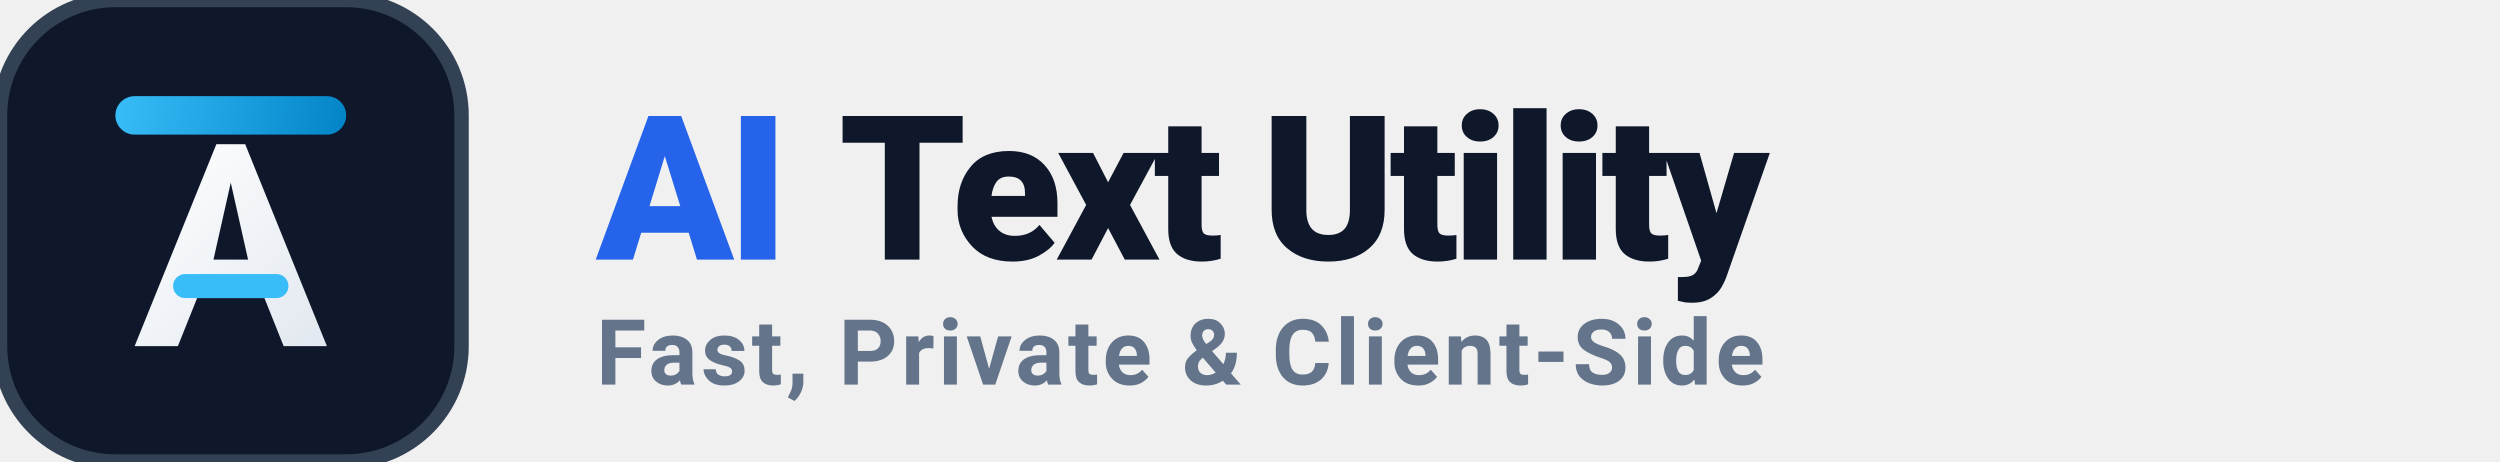
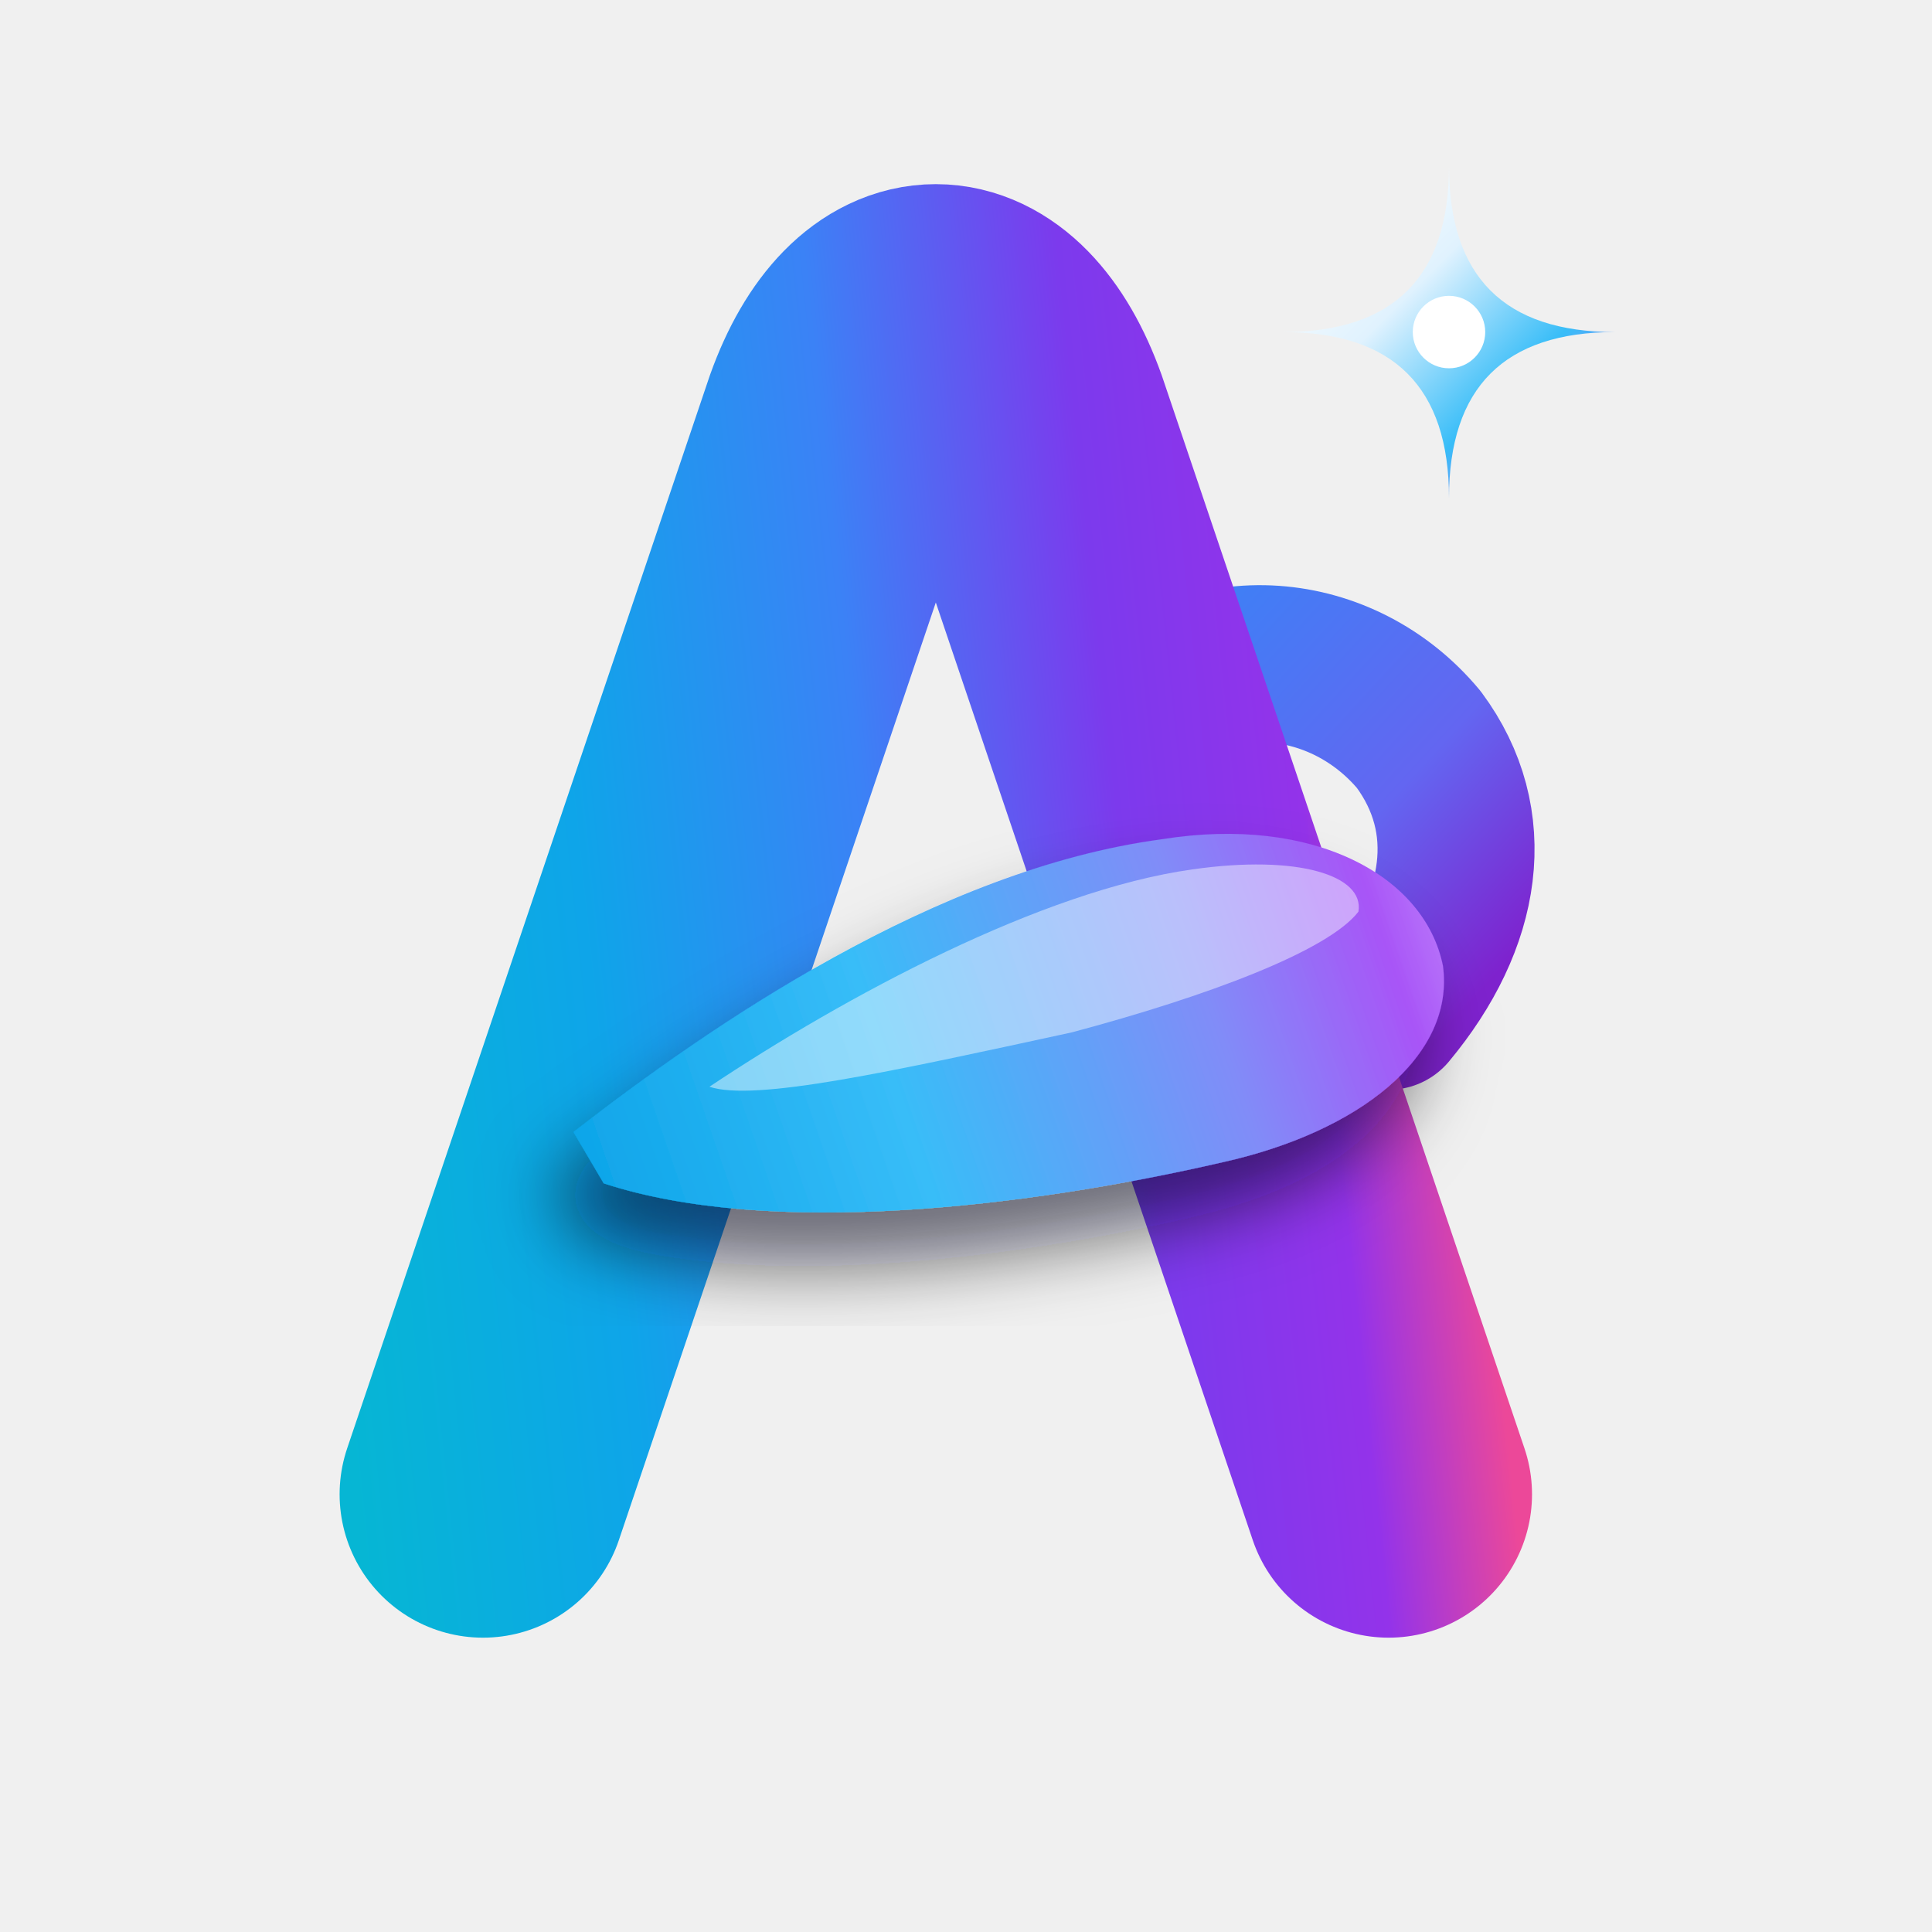
- <svg xmlns="http://www.w3.org/2000/svg" viewBox="0 0 260 48" fill="none">
+ <svg xmlns="http://www.w3.org/2000/svg" viewBox="0 0 64 64" fill="none">
  <defs>
-     <linearGradient id="ai_body" x1="14" y1="15" x2="34" y2="36" gradientUnits="userSpaceOnUse">
-       <stop offset="0%" stop-color="#ffffff" />
-       <stop offset="100%" stop-color="#e2e8f0" />
+     <linearGradient id="ai_arch_grad" x1="12" y1="52" x2="50" y2="48" gradientUnits="userSpaceOnUse">
+       <stop offset="0%" stop-color="#06B6D4" />
+       <stop offset="25%" stop-color="#0EA5E9" />
+       <stop offset="50%" stop-color="#3B82F6" />
+       <stop offset="72%" stop-color="#7C3AED" />
+       <stop offset="88%" stop-color="#9333EA" />
+       <stop offset="100%" stop-color="#EC4899" />
    </linearGradient>
-     <linearGradient id="ai_cyan" x1="12" y1="10" x2="36" y2="14" gradientUnits="userSpaceOnUse">
-       <stop offset="0%" stop-color="#38bdf8" />
-       <stop offset="100%" stop-color="#0284c7" />
+     <linearGradient id="ai_ring_back" x1="36" y1="23" x2="48" y2="34" gradientUnits="userSpaceOnUse">
+       <stop offset="0%" stop-color="#3B82F6" />
+       <stop offset="60%" stop-color="#6366F1" />
+       <stop offset="100%" stop-color="#7E22CE" />
    </linearGradient>
+     <linearGradient id="ai_ring_front" x1="19" y1="38" x2="48" y2="28" gradientUnits="userSpaceOnUse">
+       <stop offset="0%" stop-color="#0EA5E9" />
+       <stop offset="35%" stop-color="#38BDF8" />
+       <stop offset="70%" stop-color="#818CF8" />
+       <stop offset="90%" stop-color="#A855F7" />
+       <stop offset="100%" stop-color="#C084FC" />
+     </linearGradient>
+     <linearGradient id="ai_sparkle_grad" x1="44" y1="6" x2="52" y2="14" gradientUnits="userSpaceOnUse">
+       <stop offset="0%" stop-color="#FFFFFF" />
+       <stop offset="40%" stop-color="#E0F2FE" />
+       <stop offset="80%" stop-color="#38BDF8" />
+       <stop offset="100%" stop-color="#818CF8" />
+     </linearGradient>
+     <filter id="ribbon_drop_shadow" x="-30%" y="-30%" width="160%" height="160%">
+       <feDropShadow dx="-0.8" dy="1.8" stdDeviation="1.2" flood-color="#020617" flood-opacity="0.55" />
+     </filter>
  </defs>
-   <g id="icon">
-     <rect width="48" height="48" rx="12" fill="#0f172a" stroke="#334155" stroke-width="1.5" />
-     <path d="M12 12C12 10.895 12.895 10 14 10H34C35.105 10 36 10.895 36 12C36 13.105 35.105 14 34 14H14C12.895 14 12 13.105 12 12Z" fill="url(#ai_cyan)" />
-     <path d="M14 36L22.5 15H25.5L34 36H29.5L27.5 31H20.5L18.5 36H14Z" fill="url(#ai_body)" />
-     <polygon points="24,19 22.2,27 25.8,27" fill="#0f172a" />
-     <rect x="18" y="28.5" width="12" height="2.5" rx="1.25" fill="#38bdf8" />
-   </g>
-   <g id="wordmark" transform="translate(62, 0)">
-     <text x="0" y="27" font-family="-apple-system, BlinkMacSystemFont, 'Segoe UI', Roboto, Helvetica, Arial, sans-serif" font-size="21" font-weight="800" letter-spacing="-0.03em">
-       <tspan fill="#2563eb">AI </tspan>
-       <tspan fill="#0f172a">Text Utility</tspan>
-     </text>
-     <text x="0" y="40" font-family="-apple-system, BlinkMacSystemFont, 'Segoe UI', Roboto, Helvetica, Arial, sans-serif" font-size="9.5" font-weight="600" letter-spacing="0.04em" fill="#64748b" text-transform="uppercase">
-       Fast, Private &amp; Client-Side
-     </text>
+   <g class="brand-logo-symbol">
+     <path d="M 37 24 C 40 21 44.5 21.5 47 24.5 C 49 27.2 48.5 30.5 46 33.5" stroke="url(#ai_ring_back)" stroke-width="5.2" stroke-linecap="round" stroke-linejoin="round" />
+     <path d="M 16 49.5 L 28 14 C 29.5 9.8 32.5 9.8 34 14 L 46 49.5" stroke="url(#ai_arch_grad)" stroke-width="9.5" stroke-linecap="round" stroke-linejoin="round" />
+     <path d="M 19 37.5 C 23.5 34 31 28.8 38.5 27.8 C 43.5 27 47.2 29 47.8 32 C 48.2 35 45 37.5 40.5 38.5 C 34 40 25.5 41 20 39.2 Z" fill="url(#ai_ring_front)" filter="url(#ribbon_drop_shadow)" />
+     <path d="M 23.5 36 C 28 33 34.5 29.5 39.5 28.8 C 43 28.3 45.2 29 45 30.2 C 44 31.5 40 33 35.5 34.2 C 29.5 35.5 25 36.5 23.5 36 Z" fill="rgba(255, 255, 255, 0.45)" />
+     <g class="brand-sparkle">
+       <path d="M 48 5.5 Q 48 11 42.5 11 Q 48 11 48 16.5 Q 48 11 53.5 11 Q 48 11 48 5.5 Z" fill="url(#ai_sparkle_grad)" />
+       <circle cx="48" cy="11" r="1.2" fill="#FFFFFF" />
+     </g>
  </g>
</svg>
